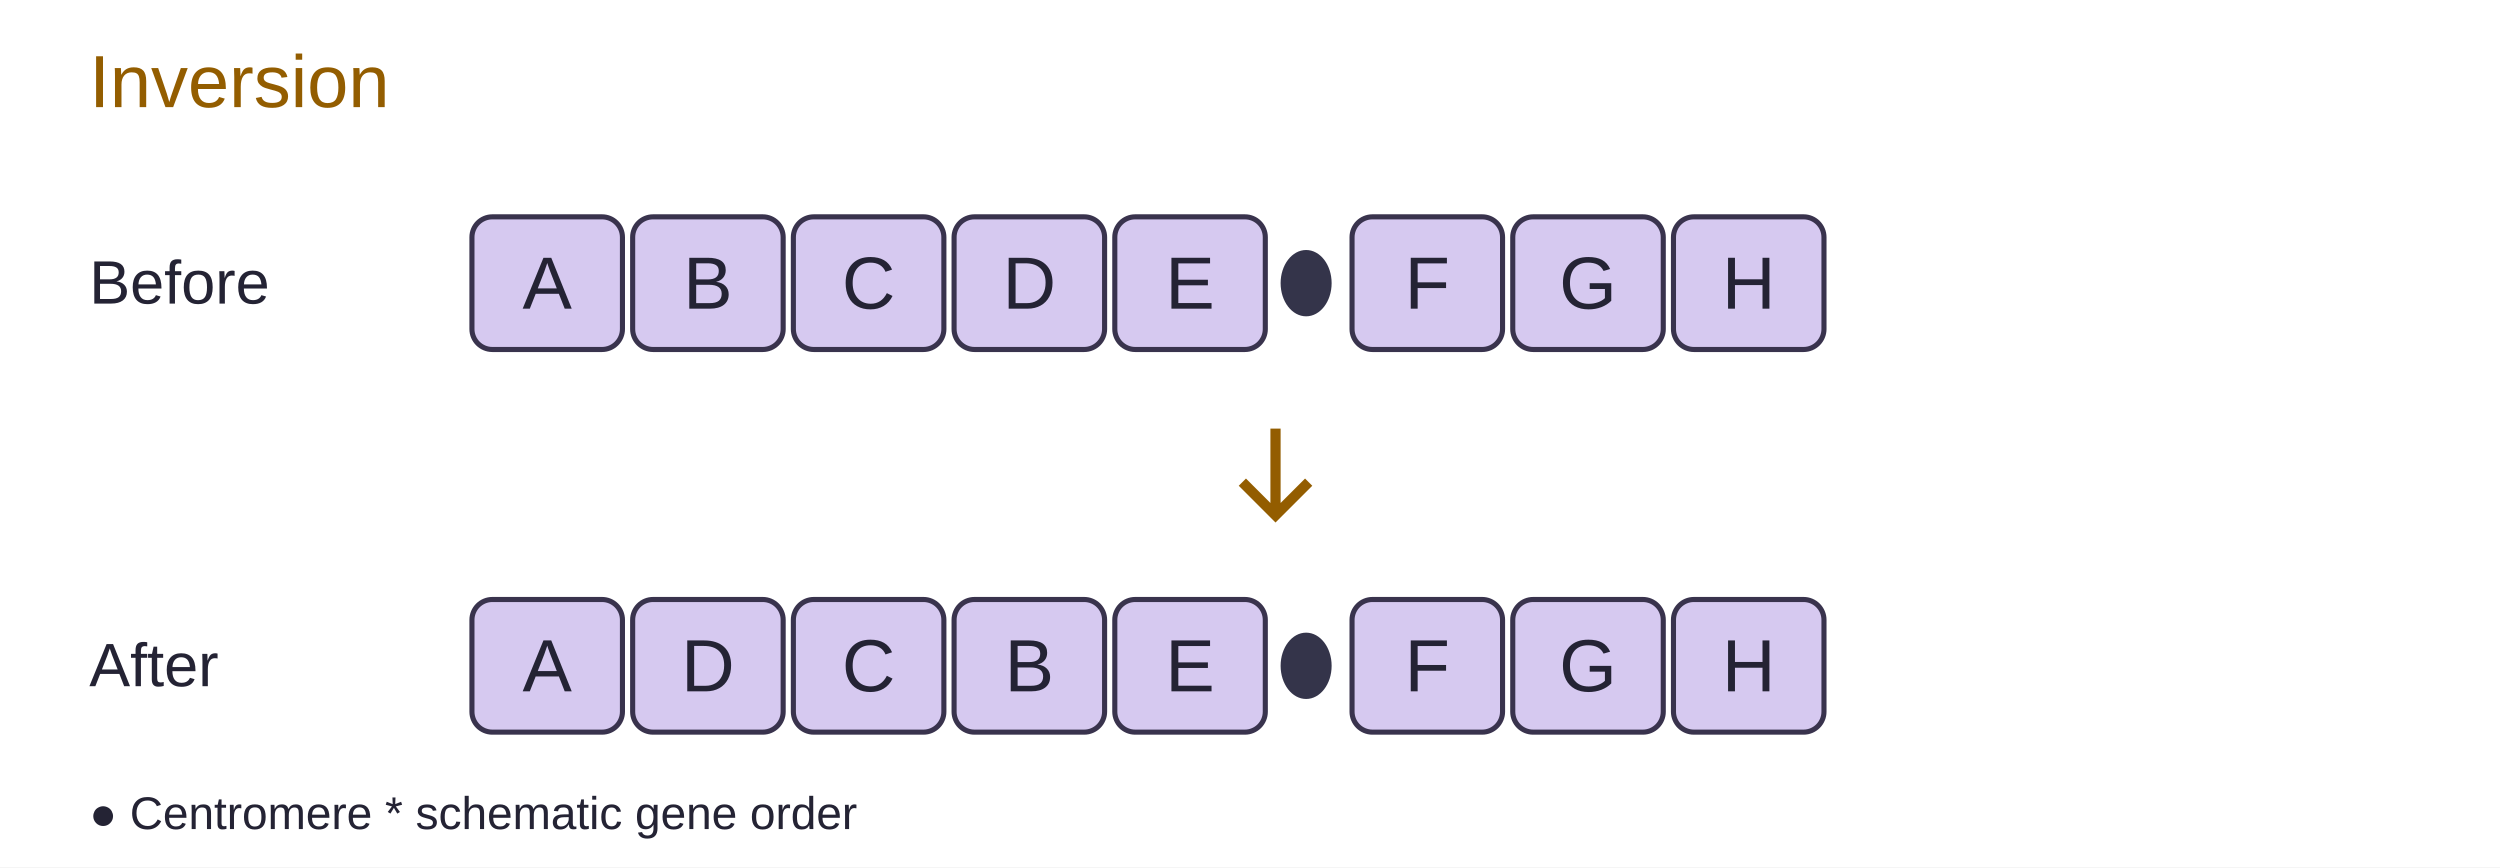
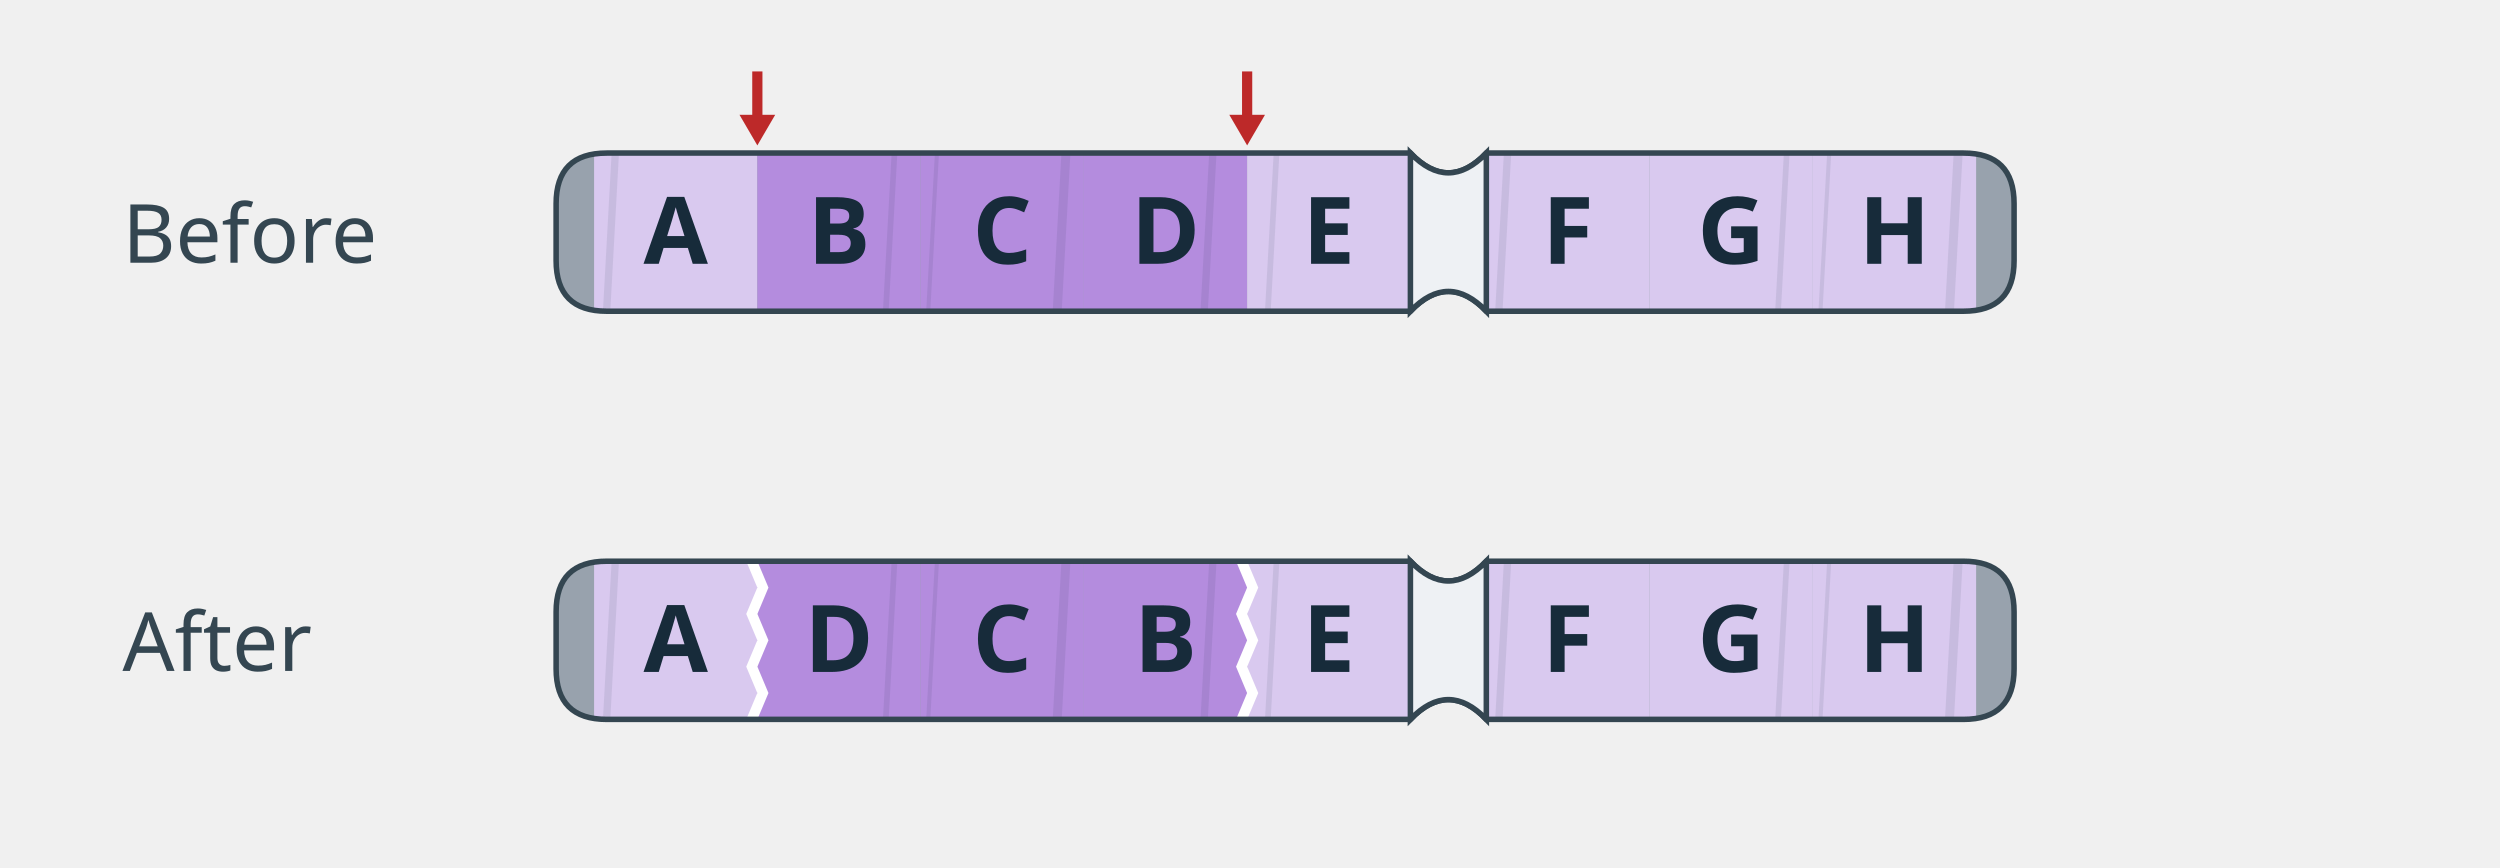
<svg xmlns="http://www.w3.org/2000/svg" width="980" height="340" viewBox="0 0 980 340" role="img" aria-labelledby="title desc">
-   <rect width="980" height="340" fill="white" />
-   <g font-family="Arial, sans-serif" fill="#242334">
-     <text x="35" y="42" font-size="29" fill="#935D00">Inversion</text>
-     <g id="before-0">
-       <text x="35" y="119" font-size="24">Before</text>
-       <rect x="185" y="85" width="59" height="52" rx="8" fill="#D6C9F0" stroke="#39334D" stroke-width="2" />
-       <text x="214.5" y="121" text-anchor="middle" font-size="29">A</text>
-       <rect x="248" y="85" width="59" height="52" rx="8" fill="#D6C9F0" stroke="#39334D" stroke-width="2" />
-       <text x="277.5" y="121" text-anchor="middle" font-size="29">B</text>
-       <rect x="311" y="85" width="59" height="52" rx="8" fill="#D6C9F0" stroke="#39334D" stroke-width="2" />
-       <text x="340.5" y="121" text-anchor="middle" font-size="29">C</text>
-       <rect x="374" y="85" width="59" height="52" rx="8" fill="#D6C9F0" stroke="#39334D" stroke-width="2" />
-       <text x="403.5" y="121" text-anchor="middle" font-size="29">D</text>
-       <rect x="437" y="85" width="59" height="52" rx="8" fill="#D6C9F0" stroke="#39334D" stroke-width="2" />
-       <text x="466.5" y="121" text-anchor="middle" font-size="29">E</text>
-       <ellipse cx="512" cy="111" rx="10" ry="13" fill="#34344A" />
-       <rect x="530" y="85" width="59" height="52" rx="8" fill="#D6C9F0" stroke="#39334D" stroke-width="2" />
-       <text x="559.5" y="121" text-anchor="middle" font-size="29">F</text>
-       <rect x="593" y="85" width="59" height="52" rx="8" fill="#D6C9F0" stroke="#39334D" stroke-width="2" />
-       <text x="622.5" y="121" text-anchor="middle" font-size="29">G</text>
-       <rect x="656" y="85" width="59" height="52" rx="8" fill="#D6C9F0" stroke="#39334D" stroke-width="2" />
-       <text x="685.5" y="121" text-anchor="middle" font-size="29">H</text>
+   <text x="48" y="103" font-size="32" fill="#344651" text-anchor="start" font-family="Atkinson Hyperlegible Next">Before</text>
+   <text x="48" y="263" font-size="32" fill="#344651" text-anchor="start" font-family="Atkinson Hyperlegible Next">After</text>
+   <g transform="translate(218 60)">
+     <g id="inversion-before">
+       <defs>
+         <clipPath id="inversion-before-clip">
+           <path d="M 19.84 0 H 334.88 Q 349.76 15.5 364.64 0 H 551.68 Q 571.52 0 571.52 19.84 V 42.16 Q 571.52 62 551.68 62L 551.68 62 H 364.64 Q 349.76 46.5 334.88 62 H 19.84 Q 0 62 0 42.16 V 19.84 Q 0 0 19.84 0 Z" />
+         </clipPath>
+       </defs>
+       <g clip-path="url(#inversion-before-clip)">
+         <path d="M 19.84 0 H 334.88 Q 349.76 15.5 364.64 0 H 551.68 Q 571.52 0 571.52 19.84 V 42.16 Q 571.52 62 551.68 62L 551.68 62 H 364.64 Q 349.76 46.5 334.88 62 H 19.84 Q 0 62 0 42.16 V 19.84 Q 0 0 19.84 0 Z" fill="#98A2AD" />
+         <g id="inversion-before-region-0">
+           <rect x="14.88" y="0" width="64" height="62" fill="#D9C9EF" />
+           <path d="M 23.2 0 l -3.41 62" stroke="#213547" stroke-opacity=".09" stroke-width="2.88" />
+           <text x="46.88" y="43.4" font-family="Atkinson Hyperlegible Next" font-size="36.58" font-weight="600" text-anchor="middle" fill="#172B3A">A</text>
+         </g>
+         <g id="inversion-before-region-1">
+           <rect x="78.88" y="0" width="64" height="62" fill="#B48CDE" />
+           <path d="M 132.64 0 l -3.41 62" stroke="#213547" stroke-opacity=".09" stroke-width="2.24" />
+           <text x="110.88" y="43.4" font-family="Atkinson Hyperlegible Next" font-size="36.58" font-weight="600" text-anchor="middle" fill="#172B3A">B</text>
+         </g>
+         <g id="inversion-before-region-2">
+           <rect x="142.88" y="0" width="64" height="62" fill="#B48CDE" />
+           <path d="M 149.28 0 l -3.41 62" stroke="#213547" stroke-opacity=".09" stroke-width="1.6" />
+           <path d="M 199.84 0 l -3.41 62" stroke="#213547" stroke-opacity=".09" stroke-width="3.52" />
+           <text x="174.88" y="43.4" font-family="Atkinson Hyperlegible Next" font-size="36.58" font-weight="600" text-anchor="middle" fill="#172B3A">C</text>
+         </g>
+         <g id="inversion-before-region-3">
+           <rect x="206.88" y="0" width="64" height="62" fill="#B48CDE" />
+           <path d="M 257.44 0 l -3.41 62" stroke="#213547" stroke-opacity=".09" stroke-width="2.88" />
+           <text x="238.88" y="43.4" font-family="Atkinson Hyperlegible Next" font-size="36.58" font-weight="600" text-anchor="middle" fill="#172B3A">D</text>
+         </g>
+         <g id="inversion-before-region-4">
+           <rect x="270.88" y="0" width="64" height="62" fill="#D9C9EF" />
+           <path d="M 282.4 0 l -3.41 62" stroke="#213547" stroke-opacity=".09" stroke-width="2.24" />
+           <text x="302.88" y="43.4" font-family="Atkinson Hyperlegible Next" font-size="36.58" font-weight="600" text-anchor="middle" fill="#172B3A">E</text>
+         </g>
+         <g id="inversion-before-region-5">
+           <rect x="364.64" y="0" width="64" height="62" fill="#D9C9EF" />
+           <path d="M 372.96 0 l -3.41 62" stroke="#213547" stroke-opacity=".09" stroke-width="2.88" />
+           <text x="396.64" y="43.4" font-family="Atkinson Hyperlegible Next" font-size="36.58" font-weight="600" text-anchor="middle" fill="#172B3A">F</text>
+         </g>
+         <g id="inversion-before-region-6">
+           <rect x="428.64" y="0" width="64" height="62" fill="#D9C9EF" />
+           <path d="M 482.4 0 l -3.41 62" stroke="#213547" stroke-opacity=".09" stroke-width="2.24" />
+           <text x="460.64" y="43.4" font-family="Atkinson Hyperlegible Next" font-size="36.58" font-weight="600" text-anchor="middle" fill="#172B3A">G</text>
+         </g>
+         <g id="inversion-before-region-7">
+           <rect x="492.64" y="0" width="64" height="62" fill="#D9C9EF" />
+           <path d="M 499.04 0 l -3.41 62" stroke="#213547" stroke-opacity=".09" stroke-width="1.6" />
+           <path d="M 549.6 0 l -3.41 62" stroke="#213547" stroke-opacity=".09" stroke-width="3.52" />
+           <text x="524.64" y="43.4" font-family="Atkinson Hyperlegible Next" font-size="36.58" font-weight="600" text-anchor="middle" fill="#172B3A">H</text>
+         </g>
+       </g>
+       <path d="M 19.84 0 H 334.88 Q 349.76 15.5 364.64 0 H 551.68 Q 571.52 0 571.52 19.84 V 42.16 Q 571.52 62 551.68 62L 551.68 62 H 364.64 Q 349.76 46.5 334.88 62 H 19.84 Q 0 62 0 42.16 V 19.84 Q 0 0 19.84 0 Z" fill="none" stroke="#344651" stroke-width="2.17" />
+       <path id="inversion-before-centromere" d="M 334.88 0 Q 349.76 15.5 364.64 0 L 364.64 62 Q 349.76 46.5 334.88 62 Z" fill="#EEF1F4" stroke="#344651" stroke-width="2.17" />
    </g>
-     <path d="M 500 168 V 202 M 487 189 L 500 202 L 513 189" fill="none" stroke="#935D00" stroke-width="4" />
-     <g id="after-0">
-       <text x="35" y="269" font-size="24">After</text>
-       <rect x="185" y="235" width="59" height="52" rx="8" fill="#D6C9F0" stroke="#39334D" stroke-width="2" />
-       <text x="214.5" y="271" text-anchor="middle" font-size="29">A</text>
-       <rect x="248" y="235" width="59" height="52" rx="8" fill="#D6C9F0" stroke="#39334D" stroke-width="2" />
-       <text x="277.5" y="271" text-anchor="middle" font-size="29">D</text>
-       <rect x="311" y="235" width="59" height="52" rx="8" fill="#D6C9F0" stroke="#39334D" stroke-width="2" />
-       <text x="340.5" y="271" text-anchor="middle" font-size="29">C</text>
-       <rect x="374" y="235" width="59" height="52" rx="8" fill="#D6C9F0" stroke="#39334D" stroke-width="2" />
-       <text x="403.5" y="271" text-anchor="middle" font-size="29">B</text>
-       <rect x="437" y="235" width="59" height="52" rx="8" fill="#D6C9F0" stroke="#39334D" stroke-width="2" />
-       <text x="466.5" y="271" text-anchor="middle" font-size="29">E</text>
-       <ellipse cx="512" cy="261" rx="10" ry="13" fill="#34344A" />
-       <rect x="530" y="235" width="59" height="52" rx="8" fill="#D6C9F0" stroke="#39334D" stroke-width="2" />
-       <text x="559.5" y="271" text-anchor="middle" font-size="29">F</text>
-       <rect x="593" y="235" width="59" height="52" rx="8" fill="#D6C9F0" stroke="#39334D" stroke-width="2" />
-       <text x="622.5" y="271" text-anchor="middle" font-size="29">G</text>
-       <rect x="656" y="235" width="59" height="52" rx="8" fill="#D6C9F0" stroke="#39334D" stroke-width="2" />
-       <text x="685.5" y="271" text-anchor="middle" font-size="29">H</text>
+     <path d="M 78.88 -32 V -12" stroke="#BD2929" stroke-width="4" />
+     <path d="M 71.88 -15 L 78.88 -3 L 85.88 -15 Z" fill="#BD2929" />
+     <path d="M 270.88 -32 V -12" stroke="#BD2929" stroke-width="4" />
+     <path d="M 263.88 -15 L 270.88 -3 L 277.88 -15 Z" fill="#BD2929" />
+   </g>
+   <g transform="translate(218 220)">
+     <g id="inversion-after">
+       <defs>
+         <clipPath id="inversion-after-clip">
+           <path d="M 19.84 0 H 334.88 Q 349.76 15.5 364.64 0 H 551.68 Q 571.52 0 571.52 19.84 V 42.16 Q 571.52 62 551.68 62L 551.68 62 H 364.64 Q 349.76 46.5 334.88 62 H 19.84 Q 0 62 0 42.16 V 19.84 Q 0 0 19.84 0 Z" />
+         </clipPath>
+       </defs>
+       <g clip-path="url(#inversion-after-clip)">
+         <path d="M 19.84 0 H 334.88 Q 349.76 15.5 364.64 0 H 551.68 Q 571.52 0 571.52 19.84 V 42.16 Q 571.52 62 551.68 62L 551.68 62 H 364.64 Q 349.76 46.5 334.88 62 H 19.84 Q 0 62 0 42.16 V 19.84 Q 0 0 19.84 0 Z" fill="#98A2AD" />
+         <g id="inversion-after-region-0">
+           <rect x="14.88" y="0" width="64" height="62" fill="#D9C9EF" />
+           <path d="M 23.2 0 l -3.41 62" stroke="#213547" stroke-opacity=".09" stroke-width="2.88" />
+           <text x="46.88" y="43.4" font-family="Atkinson Hyperlegible Next" font-size="36.58" font-weight="600" text-anchor="middle" fill="#172B3A">A</text>
+         </g>
+         <g id="inversion-after-region-1">
+           <rect x="78.88" y="0" width="64" height="62" fill="#B48CDE" />
+           <path d="M 132.64 0 l -3.41 62" stroke="#213547" stroke-opacity=".09" stroke-width="2.24" />
+           <text x="110.88" y="43.4" font-family="Atkinson Hyperlegible Next" font-size="36.58" font-weight="600" text-anchor="middle" fill="#172B3A">D</text>
+         </g>
+         <g id="inversion-after-region-2">
+           <rect x="142.88" y="0" width="64" height="62" fill="#B48CDE" />
+           <path d="M 149.28 0 l -3.41 62" stroke="#213547" stroke-opacity=".09" stroke-width="1.6" />
+           <path d="M 199.84 0 l -3.41 62" stroke="#213547" stroke-opacity=".09" stroke-width="3.52" />
+           <text x="174.88" y="43.4" font-family="Atkinson Hyperlegible Next" font-size="36.58" font-weight="600" text-anchor="middle" fill="#172B3A">C</text>
+         </g>
+         <g id="inversion-after-region-3">
+           <rect x="206.88" y="0" width="64" height="62" fill="#B48CDE" />
+           <path d="M 257.44 0 l -3.41 62" stroke="#213547" stroke-opacity=".09" stroke-width="2.88" />
+           <text x="238.88" y="43.4" font-family="Atkinson Hyperlegible Next" font-size="36.58" font-weight="600" text-anchor="middle" fill="#172B3A">B</text>
+         </g>
+         <g id="inversion-after-region-4">
+           <rect x="270.88" y="0" width="64" height="62" fill="#D9C9EF" />
+           <path d="M 282.4 0 l -3.41 62" stroke="#213547" stroke-opacity=".09" stroke-width="2.24" />
+           <text x="302.88" y="43.4" font-family="Atkinson Hyperlegible Next" font-size="36.58" font-weight="600" text-anchor="middle" fill="#172B3A">E</text>
+         </g>
+         <g id="inversion-after-region-5">
+           <rect x="364.64" y="0" width="64" height="62" fill="#D9C9EF" />
+           <path d="M 372.96 0 l -3.41 62" stroke="#213547" stroke-opacity=".09" stroke-width="2.88" />
+           <text x="396.64" y="43.4" font-family="Atkinson Hyperlegible Next" font-size="36.58" font-weight="600" text-anchor="middle" fill="#172B3A">F</text>
+         </g>
+         <g id="inversion-after-region-6">
+           <rect x="428.64" y="0" width="64" height="62" fill="#D9C9EF" />
+           <path d="M 482.4 0 l -3.41 62" stroke="#213547" stroke-opacity=".09" stroke-width="2.24" />
+           <text x="460.64" y="43.4" font-family="Atkinson Hyperlegible Next" font-size="36.58" font-weight="600" text-anchor="middle" fill="#172B3A">G</text>
+         </g>
+         <g id="inversion-after-region-7">
+           <rect x="492.64" y="0" width="64" height="62" fill="#D9C9EF" />
+           <path d="M 499.04 0 l -3.41 62" stroke="#213547" stroke-opacity=".09" stroke-width="1.6" />
+           <path d="M 549.6 0 l -3.41 62" stroke="#213547" stroke-opacity=".09" stroke-width="3.52" />
+           <text x="524.64" y="43.4" font-family="Atkinson Hyperlegible Next" font-size="36.58" font-weight="600" text-anchor="middle" fill="#172B3A">H</text>
+         </g>
+         <polyline id="inversion-after-join-1" points="76.71,0.0 81.05,10.333 76.71,20.667 81.05,31.0 76.71,41.333 81.05,51.667 76.71,62.0" fill="none" stroke="#FFFFFF" stroke-width="4.03" />
+         <polyline id="inversion-after-join-4" points="268.71,0.0 273.05,10.333 268.71,20.667 273.05,31.0 268.71,41.333 273.05,51.667 268.71,62.0" fill="none" stroke="#FFFFFF" stroke-width="4.03" />
+       </g>
+       <path d="M 19.84 0 H 334.88 Q 349.76 15.5 364.64 0 H 551.68 Q 571.52 0 571.52 19.84 V 42.16 Q 571.52 62 551.68 62L 551.68 62 H 364.64 Q 349.76 46.5 334.88 62 H 19.84 Q 0 62 0 42.16 V 19.84 Q 0 0 19.84 0 Z" fill="none" stroke="#344651" stroke-width="2.17" />
+       <path id="inversion-after-centromere" d="M 334.88 0 Q 349.76 15.5 364.64 0 L 364.64 62 Q 349.76 46.5 334.88 62 Z" fill="#EEF1F4" stroke="#344651" stroke-width="2.17" />
    </g>
-     <text x="35" y="325" font-size="18">● Centromere * schematic gene order</text>
  </g>
</svg>
